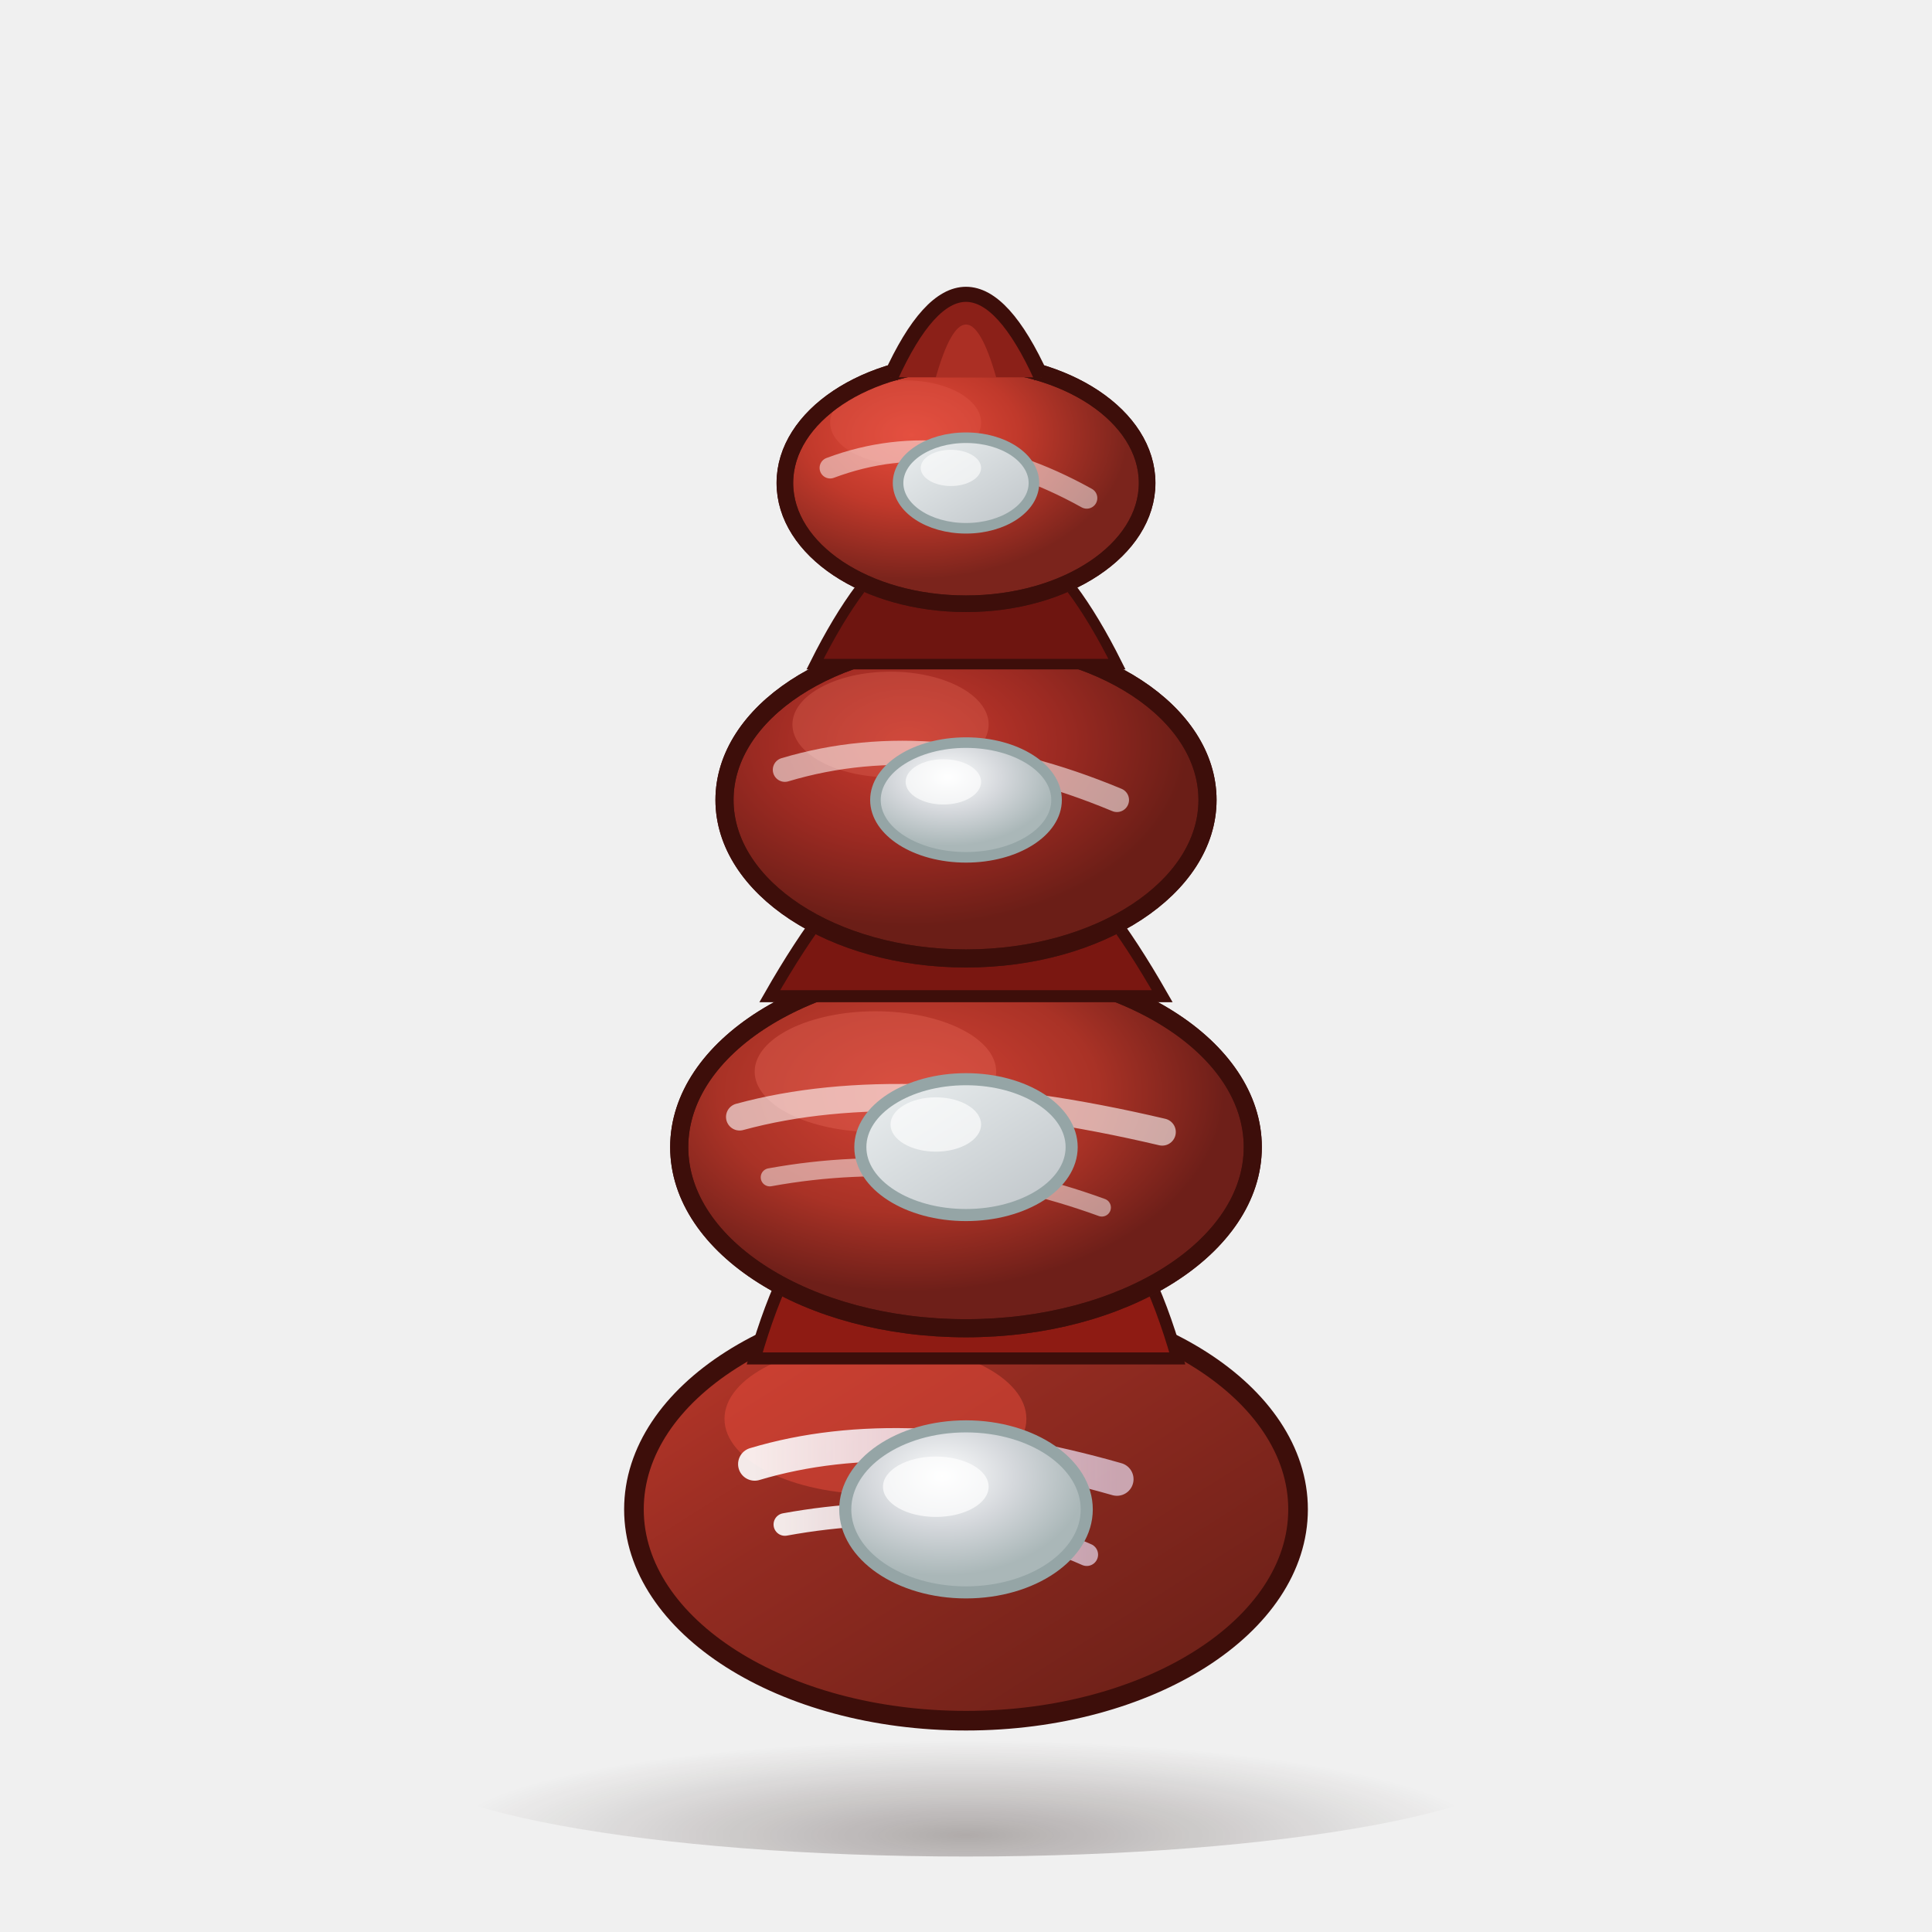
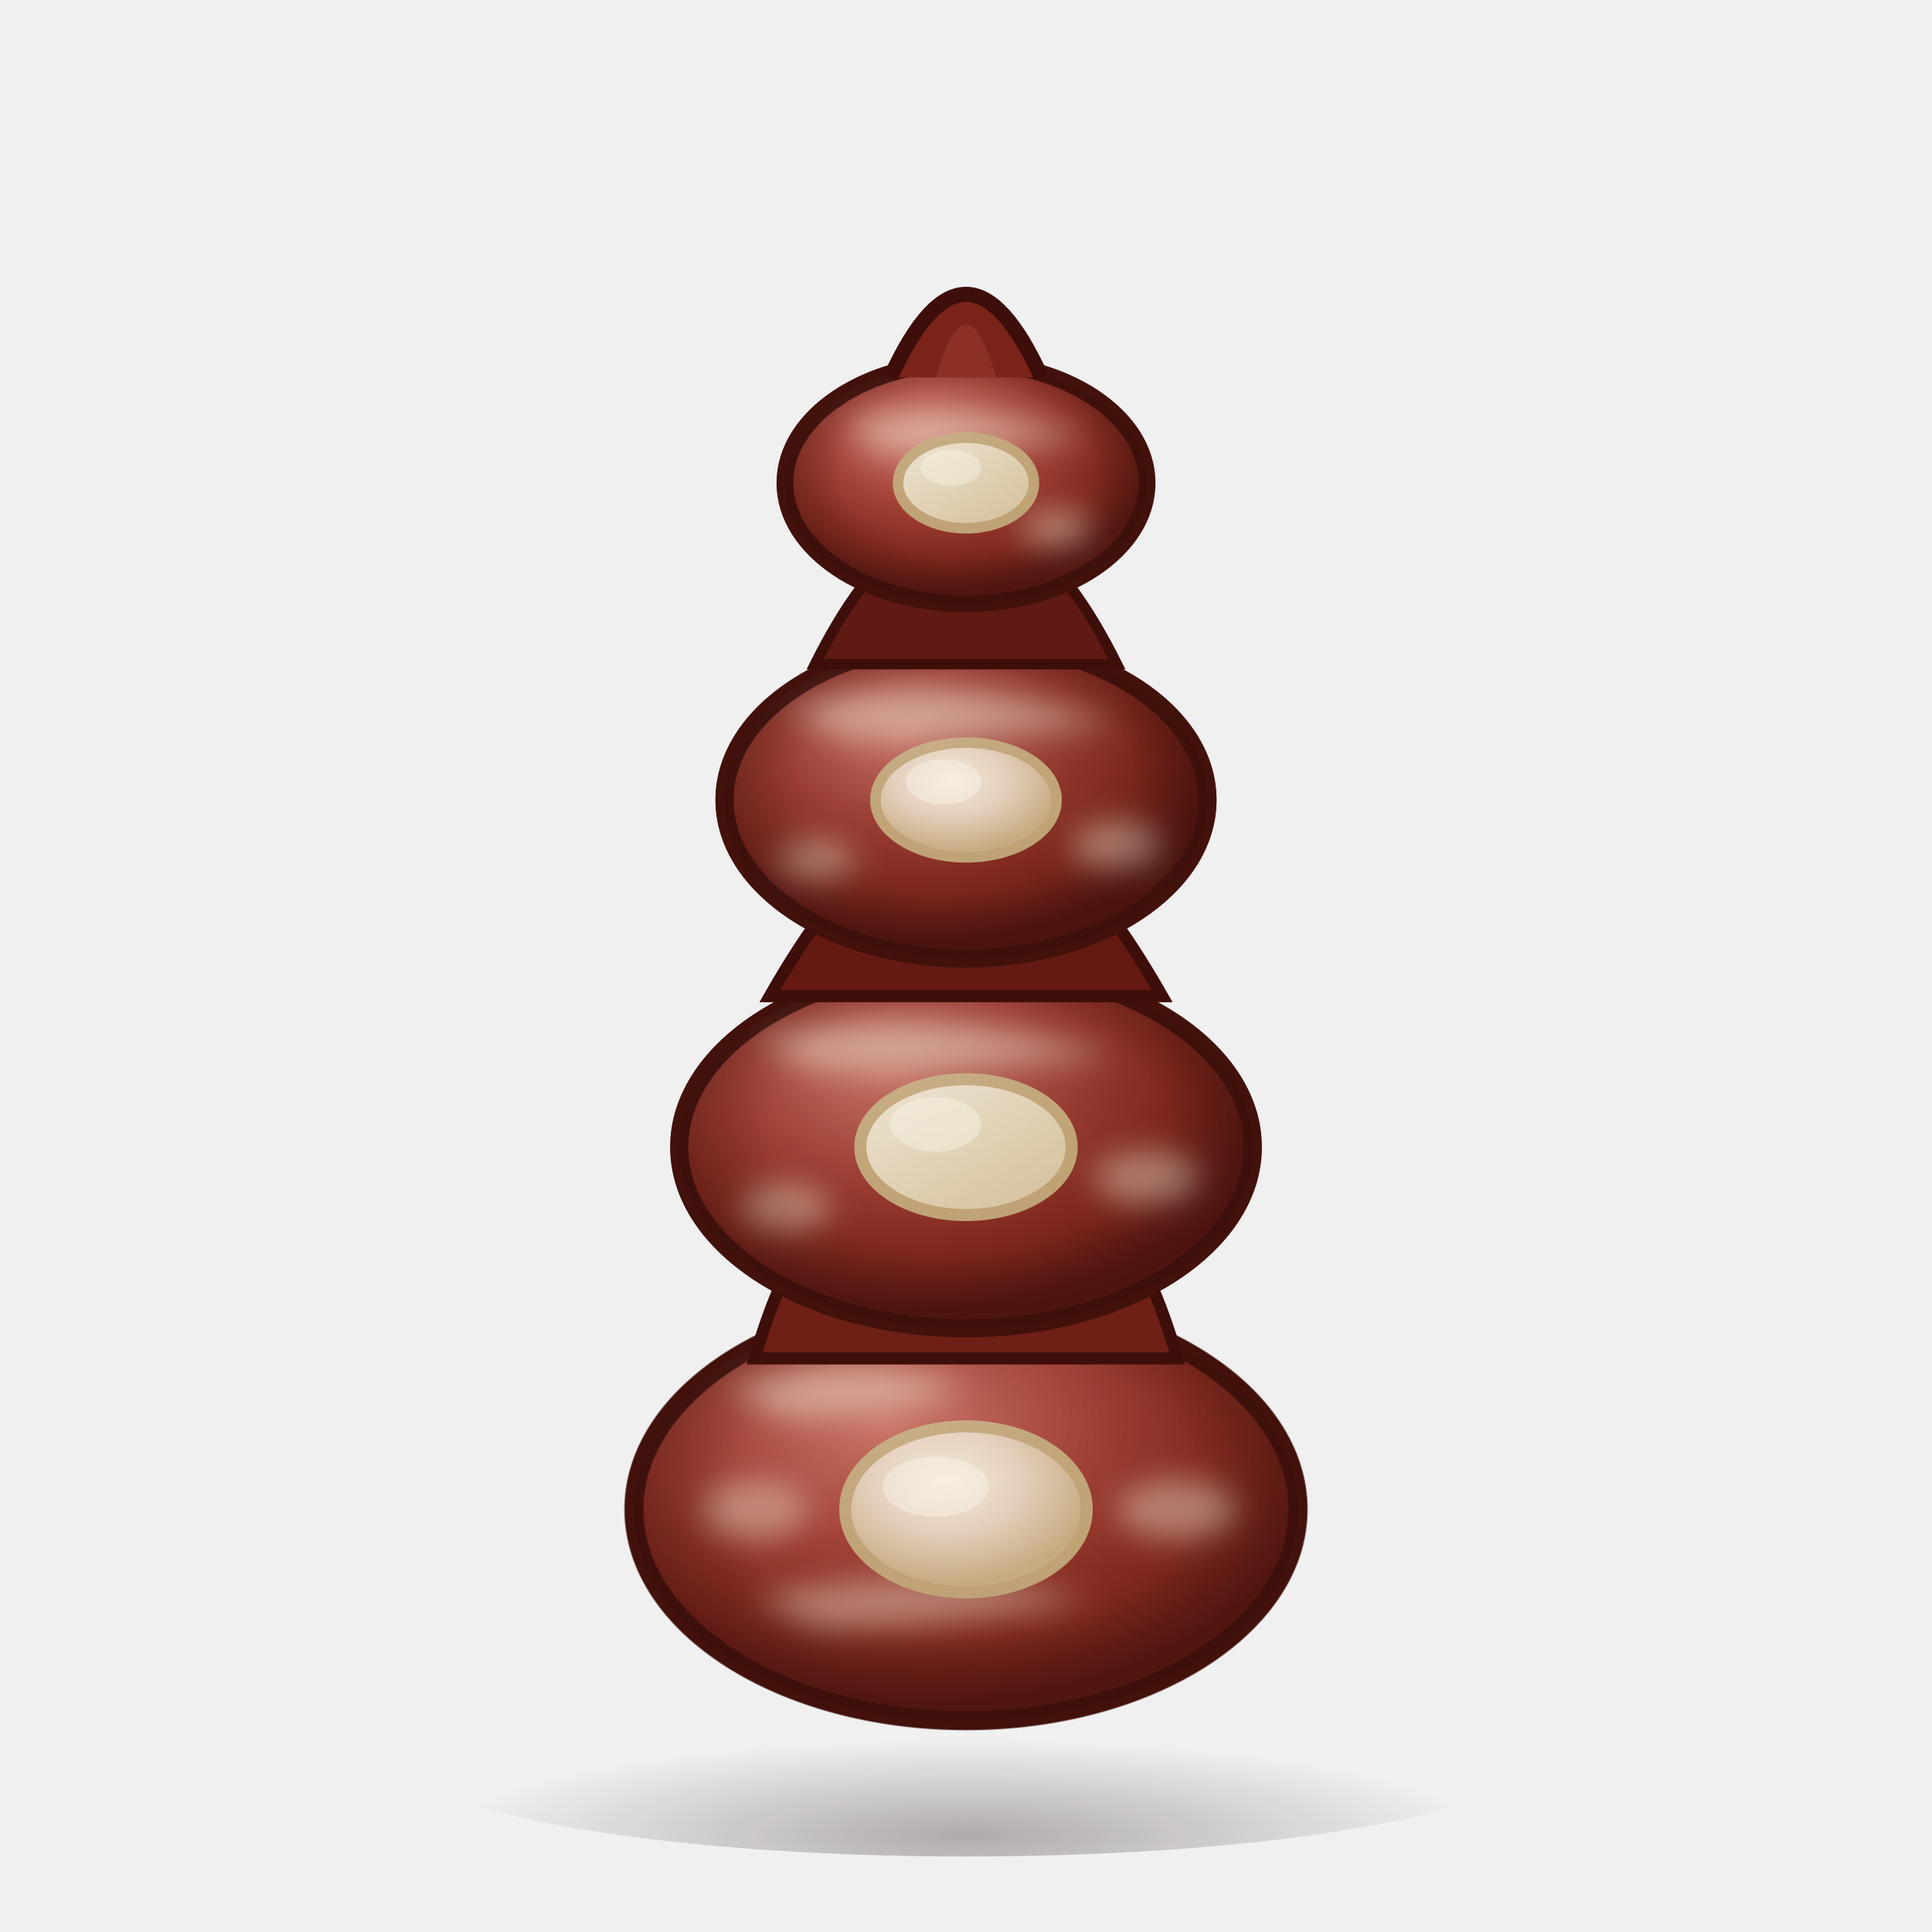
<svg xmlns="http://www.w3.org/2000/svg" viewBox="0 0 128 128">
  <defs>
-     <linearGradient id="g_oxtail_meat1" x1="0%" y1="0%" x2="100%" y2="100%">
-       <stop offset="0%" stop-color="#c0392b" />
-       <stop offset="40%" stop-color="#922b21" />
-       <stop offset="100%" stop-color="#641e16" />
-     </linearGradient>
-     <radialGradient id="g_oxtail_meat2" cx="35%" cy="30%" r="60%">
-       <stop offset="0%" stop-color="#e74c3c" />
-       <stop offset="50%" stop-color="#c0392b" />
-       <stop offset="100%" stop-color="#7b241c" />
+     <radialGradient id="g_oxtail_meat1" cx="42%" cy="34%" r="62%" fx="38%" fy="30%">
+       <stop offset="0%" stop-color="#c15f50" />
+       <stop offset="40%" stop-color="#a23f34" />
+       <stop offset="74%" stop-color="#822a20" />
+       <stop offset="100%" stop-color="#5e1a13" />
    </radialGradient>
-     <radialGradient id="g_oxtail_bone1" cx="40%" cy="30%" r="60%">
-       <stop offset="0%" stop-color="#fdfefe" />
-       <stop offset="50%" stop-color="#d5d8dc" />
-       <stop offset="100%" stop-color="#aab7b8" />
+     <radialGradient id="g_oxtail_meat2" cx="42%" cy="34%" r="60%" fx="38%" fy="30%">
+       <stop offset="0%" stop-color="#c46052" />
+       <stop offset="42%" stop-color="#a44035" />
+       <stop offset="76%" stop-color="#842b21" />
+       <stop offset="100%" stop-color="#5e1a13" />
+     </radialGradient>
+     <radialGradient id="g_oxtail_seg2" cx="40%" cy="35%" r="60%" fx="36%" fy="30%">
+       <stop offset="0%" stop-color="#ba5a4b" />
+       <stop offset="42%" stop-color="#9c3b31" />
+       <stop offset="76%" stop-color="#7e281e" />
+       <stop offset="100%" stop-color="#5a1812" />
+     </radialGradient>
+     <radialGradient id="g_oxtail_seg3" cx="40%" cy="35%" r="60%" fx="36%" fy="30%">
+       <stop offset="0%" stop-color="#b8574a" />
+       <stop offset="42%" stop-color="#98392f" />
+       <stop offset="76%" stop-color="#7b271d" />
+       <stop offset="100%" stop-color="#571711" />
+     </radialGradient>
+     <radialGradient id="g_oxtail_bone1" cx="42%" cy="34%" r="60%">
+       <stop offset="0%" stop-color="#f1e6d0" />
+       <stop offset="50%" stop-color="#e3cdba" />
+       <stop offset="100%" stop-color="#c6ab81" />
    </radialGradient>
    <linearGradient id="g_oxtail_bone2" x1="0%" y1="0%" x2="100%" y2="100%">
-       <stop offset="0%" stop-color="#ecf0f1" />
-       <stop offset="100%" stop-color="#bdc3c7" />
+       <stop offset="0%" stop-color="#ece1cd" />
+       <stop offset="100%" stop-color="#d2be98" />
    </linearGradient>
-     <linearGradient id="g_oxtail_fat1" x1="0%" y1="0%" x2="100%" y2="0%">
-       <stop offset="0%" stop-color="#fdfefe" stop-opacity="0.9" />
-       <stop offset="100%" stop-color="#e8daef" stop-opacity="0.7" />
-     </linearGradient>
-     <radialGradient id="g_oxtail_seg2" cx="40%" cy="35%" r="55%">
-       <stop offset="0%" stop-color="#d44235" />
-       <stop offset="60%" stop-color="#a93226" />
-       <stop offset="100%" stop-color="#6e1f19" />
+     <radialGradient id="g_oxtail_sheen" cx="40%" cy="28%" r="46%">
+       <stop offset="0%" stop-color="#ffffff" stop-opacity="0.14" />
+       <stop offset="70%" stop-color="#ffffff" stop-opacity="0.02" />
+       <stop offset="100%" stop-color="#ffffff" stop-opacity="0" />
    </radialGradient>
-     <radialGradient id="g_oxtail_seg3" cx="38%" cy="32%" r="58%">
-       <stop offset="0%" stop-color="#cb3a2e" />
-       <stop offset="55%" stop-color="#9b2a22" />
-       <stop offset="100%" stop-color="#6b1e17" />
+     <radialGradient id="g_oxtail_vignette" cx="50%" cy="45%" r="58%">
+       <stop offset="60%" stop-color="#000000" stop-opacity="0" />
+       <stop offset="100%" stop-color="#2e0a07" stop-opacity="0.30" />
    </radialGradient>
    <radialGradient id="g_oxtail_shadow" cx="50%" cy="90%" r="45%">
      <stop offset="0%" stop-color="#1a0a08" stop-opacity="0.3" />
      <stop offset="100%" stop-color="#1a0a08" stop-opacity="0" />
    </radialGradient>
+     <filter id="soft" x="-30%" y="-30%" width="160%" height="160%">
+       <feGaussianBlur stdDeviation="1.0" />
+     </filter>
+     <clipPath id="clip_seg1">
+       <ellipse cx="64" cy="100" rx="22" ry="14" />
+     </clipPath>
+     <clipPath id="clip_seg2">
+       <ellipse cx="64" cy="76" rx="19" ry="12" />
+     </clipPath>
+     <clipPath id="clip_seg3">
+       <ellipse cx="64" cy="53" rx="16" ry="10.5" />
+     </clipPath>
+     <clipPath id="clip_seg4">
+       <ellipse cx="64" cy="32" rx="12" ry="8" />
+     </clipPath>
  </defs>
  <ellipse cx="64" cy="116" rx="38" ry="7" fill="url(#g_oxtail_shadow)" />
  <g>
    <ellipse cx="64" cy="100" rx="22" ry="14" fill="url(#g_oxtail_meat1)" stroke="#4a1510" stroke-width="1.2" />
-     <ellipse cx="58" cy="94" rx="10" ry="5" fill="#e74c3c" opacity="0.5" />
-     <path d="M50 97 Q60 94 74 98" stroke="url(#g_oxtail_fat1)" stroke-width="2.2" fill="none" stroke-linecap="round" />
-     <path d="M52 101 Q63 99 72 103" stroke="url(#g_oxtail_fat1)" stroke-width="1.5" fill="none" stroke-linecap="round" />
-     <ellipse cx="64" cy="100" rx="8" ry="5.5" fill="url(#g_oxtail_bone1)" stroke="#95a5a6" stroke-width="0.8" />
-     <ellipse cx="62" cy="98.5" rx="3.5" ry="2" fill="white" opacity="0.7" />
-     <ellipse cx="64" cy="100" rx="22" ry="14" fill="none" stroke="#3d0e0a" stroke-width="1.3" />
+     <g clip-path="url(#clip_seg1)" filter="url(#soft)" opacity="0.5">
+       <path d="M48 92 Q56 89 64 92 Q58 94 52 94 Z" fill="#ece1cd" />
+       <path d="M50 106 Q60 103 72 106 Q62 108 54 108 Z" fill="#e3cdba" />
+       <ellipse cx="78" cy="100" rx="4" ry="2" fill="#e3cdba" />
+       <ellipse cx="50" cy="100" rx="3.5" ry="2" fill="#e3cdba" />
+     </g>
+     <ellipse cx="64" cy="100" rx="22" ry="14" fill="url(#g_oxtail_vignette)" />
+     <ellipse cx="64" cy="100" rx="8" ry="5.5" fill="url(#g_oxtail_bone1)" stroke="#bfa274" stroke-width="0.8" />
+     <ellipse cx="62" cy="98.5" rx="3.5" ry="2" fill="#fbf5e9" fill-opacity="0.45" />
+     <ellipse cx="64" cy="100" rx="22" ry="14" fill="url(#g_oxtail_sheen)" />
+     <ellipse cx="64" cy="100" rx="22" ry="14" fill="none" stroke="#3d0e0a" stroke-width="1.3" opacity="0.55" />
  </g>
-   <path d="M50 90 Q52 83 55 80 L73 80 Q76 83 78 90 Z" fill="#8e1b13" stroke="#3d0e0a" stroke-width="0.8" />
+   <path d="M50 90 Q52 83 55 80 L73 80 Q76 83 78 90 Z" fill="#6e1f16" stroke="#3d0e0a" stroke-width="0.8" />
  <g>
    <ellipse cx="64" cy="76" rx="19" ry="12" fill="url(#g_oxtail_seg2)" stroke="#4a1510" stroke-width="1.2" />
-     <ellipse cx="58" cy="71" rx="8" ry="4" fill="#e06050" opacity="0.45" />
-     <path d="M49 74 Q60 71 77 75" stroke="white" stroke-width="1.8" fill="none" stroke-linecap="round" opacity="0.6" />
-     <path d="M51 78 Q62 76 73 80" stroke="white" stroke-width="1.2" fill="none" stroke-linecap="round" opacity="0.5" />
-     <ellipse cx="64" cy="76" rx="7" ry="4.5" fill="url(#g_oxtail_bone2)" stroke="#95a5a6" stroke-width="0.8" />
-     <ellipse cx="62" cy="74.5" rx="3" ry="1.8" fill="white" opacity="0.65" />
-     <ellipse cx="64" cy="76" rx="19" ry="12" fill="none" stroke="#3d0e0a" stroke-width="1.2" />
+     <g clip-path="url(#clip_seg2)" filter="url(#soft)" opacity="0.5">
+       <path d="M50 69 Q60 66 74 70 Q62 71 54 71 Z" fill="#ece1cd" />
+       <ellipse cx="76" cy="78" rx="3.5" ry="1.8" fill="#e3cdba" />
+       <ellipse cx="52" cy="80" rx="3" ry="1.6" fill="#e3cdba" />
+     </g>
+     <ellipse cx="64" cy="76" rx="19" ry="12" fill="url(#g_oxtail_vignette)" />
+     <ellipse cx="64" cy="76" rx="7" ry="4.5" fill="url(#g_oxtail_bone2)" stroke="#bfa274" stroke-width="0.8" />
+     <ellipse cx="62" cy="74.5" rx="3" ry="1.8" fill="#fbf5e9" fill-opacity="0.42" />
+     <ellipse cx="64" cy="76" rx="19" ry="12" fill="url(#g_oxtail_sheen)" />
+     <ellipse cx="64" cy="76" rx="19" ry="12" fill="none" stroke="#3d0e0a" stroke-width="1.2" opacity="0.55" />
  </g>
-   <path d="M51 66 Q55 59 58 57 L70 57 Q73 59 77 66 Z" fill="#7a1711" stroke="#3d0e0a" stroke-width="0.8" />
+   <path d="M51 66 Q55 59 58 57 L70 57 Q73 59 77 66 Z" fill="#641a12" stroke="#3d0e0a" stroke-width="0.8" />
  <g>
    <ellipse cx="64" cy="53" rx="16" ry="10.5" fill="url(#g_oxtail_seg3)" stroke="#4a1510" stroke-width="1.2" />
-     <ellipse cx="59" cy="48" rx="6.5" ry="3.5" fill="#d95f50" opacity="0.4" />
-     <path d="M52 51 Q62 48 74 53" stroke="white" stroke-width="1.6" fill="none" stroke-linecap="round" opacity="0.55" />
-     <ellipse cx="64" cy="53" rx="6" ry="3.8" fill="url(#g_oxtail_bone1)" stroke="#95a5a6" stroke-width="0.7" />
-     <ellipse cx="62.5" cy="51.8" rx="2.5" ry="1.5" fill="white" opacity="0.65" />
-     <ellipse cx="64" cy="53" rx="16" ry="10.5" fill="none" stroke="#3d0e0a" stroke-width="1.2" />
+     <g clip-path="url(#clip_seg3)" filter="url(#soft)" opacity="0.5">
+       <path d="M52 47 Q62 44 74 48 Q64 49 56 49 Z" fill="#ece1cd" />
+       <ellipse cx="74" cy="56" rx="3" ry="1.6" fill="#e3cdba" />
+       <ellipse cx="54" cy="57" rx="2.6" ry="1.4" fill="#e3cdba" />
+     </g>
+     <ellipse cx="64" cy="53" rx="16" ry="10.5" fill="url(#g_oxtail_vignette)" />
+     <ellipse cx="64" cy="53" rx="6" ry="3.8" fill="url(#g_oxtail_bone1)" stroke="#bfa274" stroke-width="0.7" />
+     <ellipse cx="62.5" cy="51.8" rx="2.5" ry="1.5" fill="#fbf5e9" fill-opacity="0.42" />
+     <ellipse cx="64" cy="53" rx="16" ry="10.5" fill="url(#g_oxtail_sheen)" />
+     <ellipse cx="64" cy="53" rx="16" ry="10.5" fill="none" stroke="#3d0e0a" stroke-width="1.2" opacity="0.55" />
  </g>
-   <path d="M54 44 Q57 38 60 36 L68 36 Q71 38 74 44 Z" fill="#6e1510" stroke="#3d0e0a" stroke-width="0.7" />
+   <path d="M54 44 Q57 38 60 36 L68 36 Q71 38 74 44 Z" fill="#5e1a13" stroke="#3d0e0a" stroke-width="0.7" />
  <g>
    <ellipse cx="64" cy="32" rx="12" ry="8" fill="url(#g_oxtail_meat2)" stroke="#4a1510" stroke-width="1.1" />
-     <ellipse cx="60" cy="28" rx="5" ry="2.8" fill="#e05545" opacity="0.4" />
-     <path d="M55 31 Q63 28 72 33" stroke="white" stroke-width="1.4" fill="none" stroke-linecap="round" opacity="0.5" />
-     <ellipse cx="64" cy="32" rx="4.5" ry="3" fill="url(#g_oxtail_bone2)" stroke="#95a5a6" stroke-width="0.7" />
-     <ellipse cx="63" cy="31" rx="2" ry="1.2" fill="white" opacity="0.6" />
-     <ellipse cx="64" cy="32" rx="12" ry="8" fill="none" stroke="#3d0e0a" stroke-width="1.1" />
+     <g clip-path="url(#clip_seg4)" filter="url(#soft)" opacity="0.5">
+       <path d="M56 28 Q64 26 72 29 Q64 30 58 30 Z" fill="#ece1cd" />
+       <ellipse cx="70" cy="35" rx="2.4" ry="1.3" fill="#e3cdba" />
+     </g>
+     <ellipse cx="64" cy="32" rx="12" ry="8" fill="url(#g_oxtail_vignette)" />
+     <ellipse cx="64" cy="32" rx="4.5" ry="3" fill="url(#g_oxtail_bone2)" stroke="#bfa274" stroke-width="0.7" />
+     <ellipse cx="63" cy="31" rx="2" ry="1.2" fill="#fbf5e9" fill-opacity="0.4" />
+     <ellipse cx="64" cy="32" rx="12" ry="8" fill="url(#g_oxtail_sheen)" />
+     <ellipse cx="64" cy="32" rx="12" ry="8" fill="none" stroke="#3d0e0a" stroke-width="1.1" opacity="0.55" />
  </g>
-   <path d="M59 25 Q64 14 69 25" fill="#8b2018" stroke="#3d0e0a" stroke-width="1" />
-   <path d="M62 25 Q64 18 66 25" fill="#c0392b" opacity="0.6" />
+   <path d="M59 25 Q64 14 69 25" fill="#7a2318" stroke="#3d0e0a" stroke-width="1" />
+   <path d="M62 25 Q64 18 66 25" fill="#a23f34" opacity="0.45" />
</svg>
